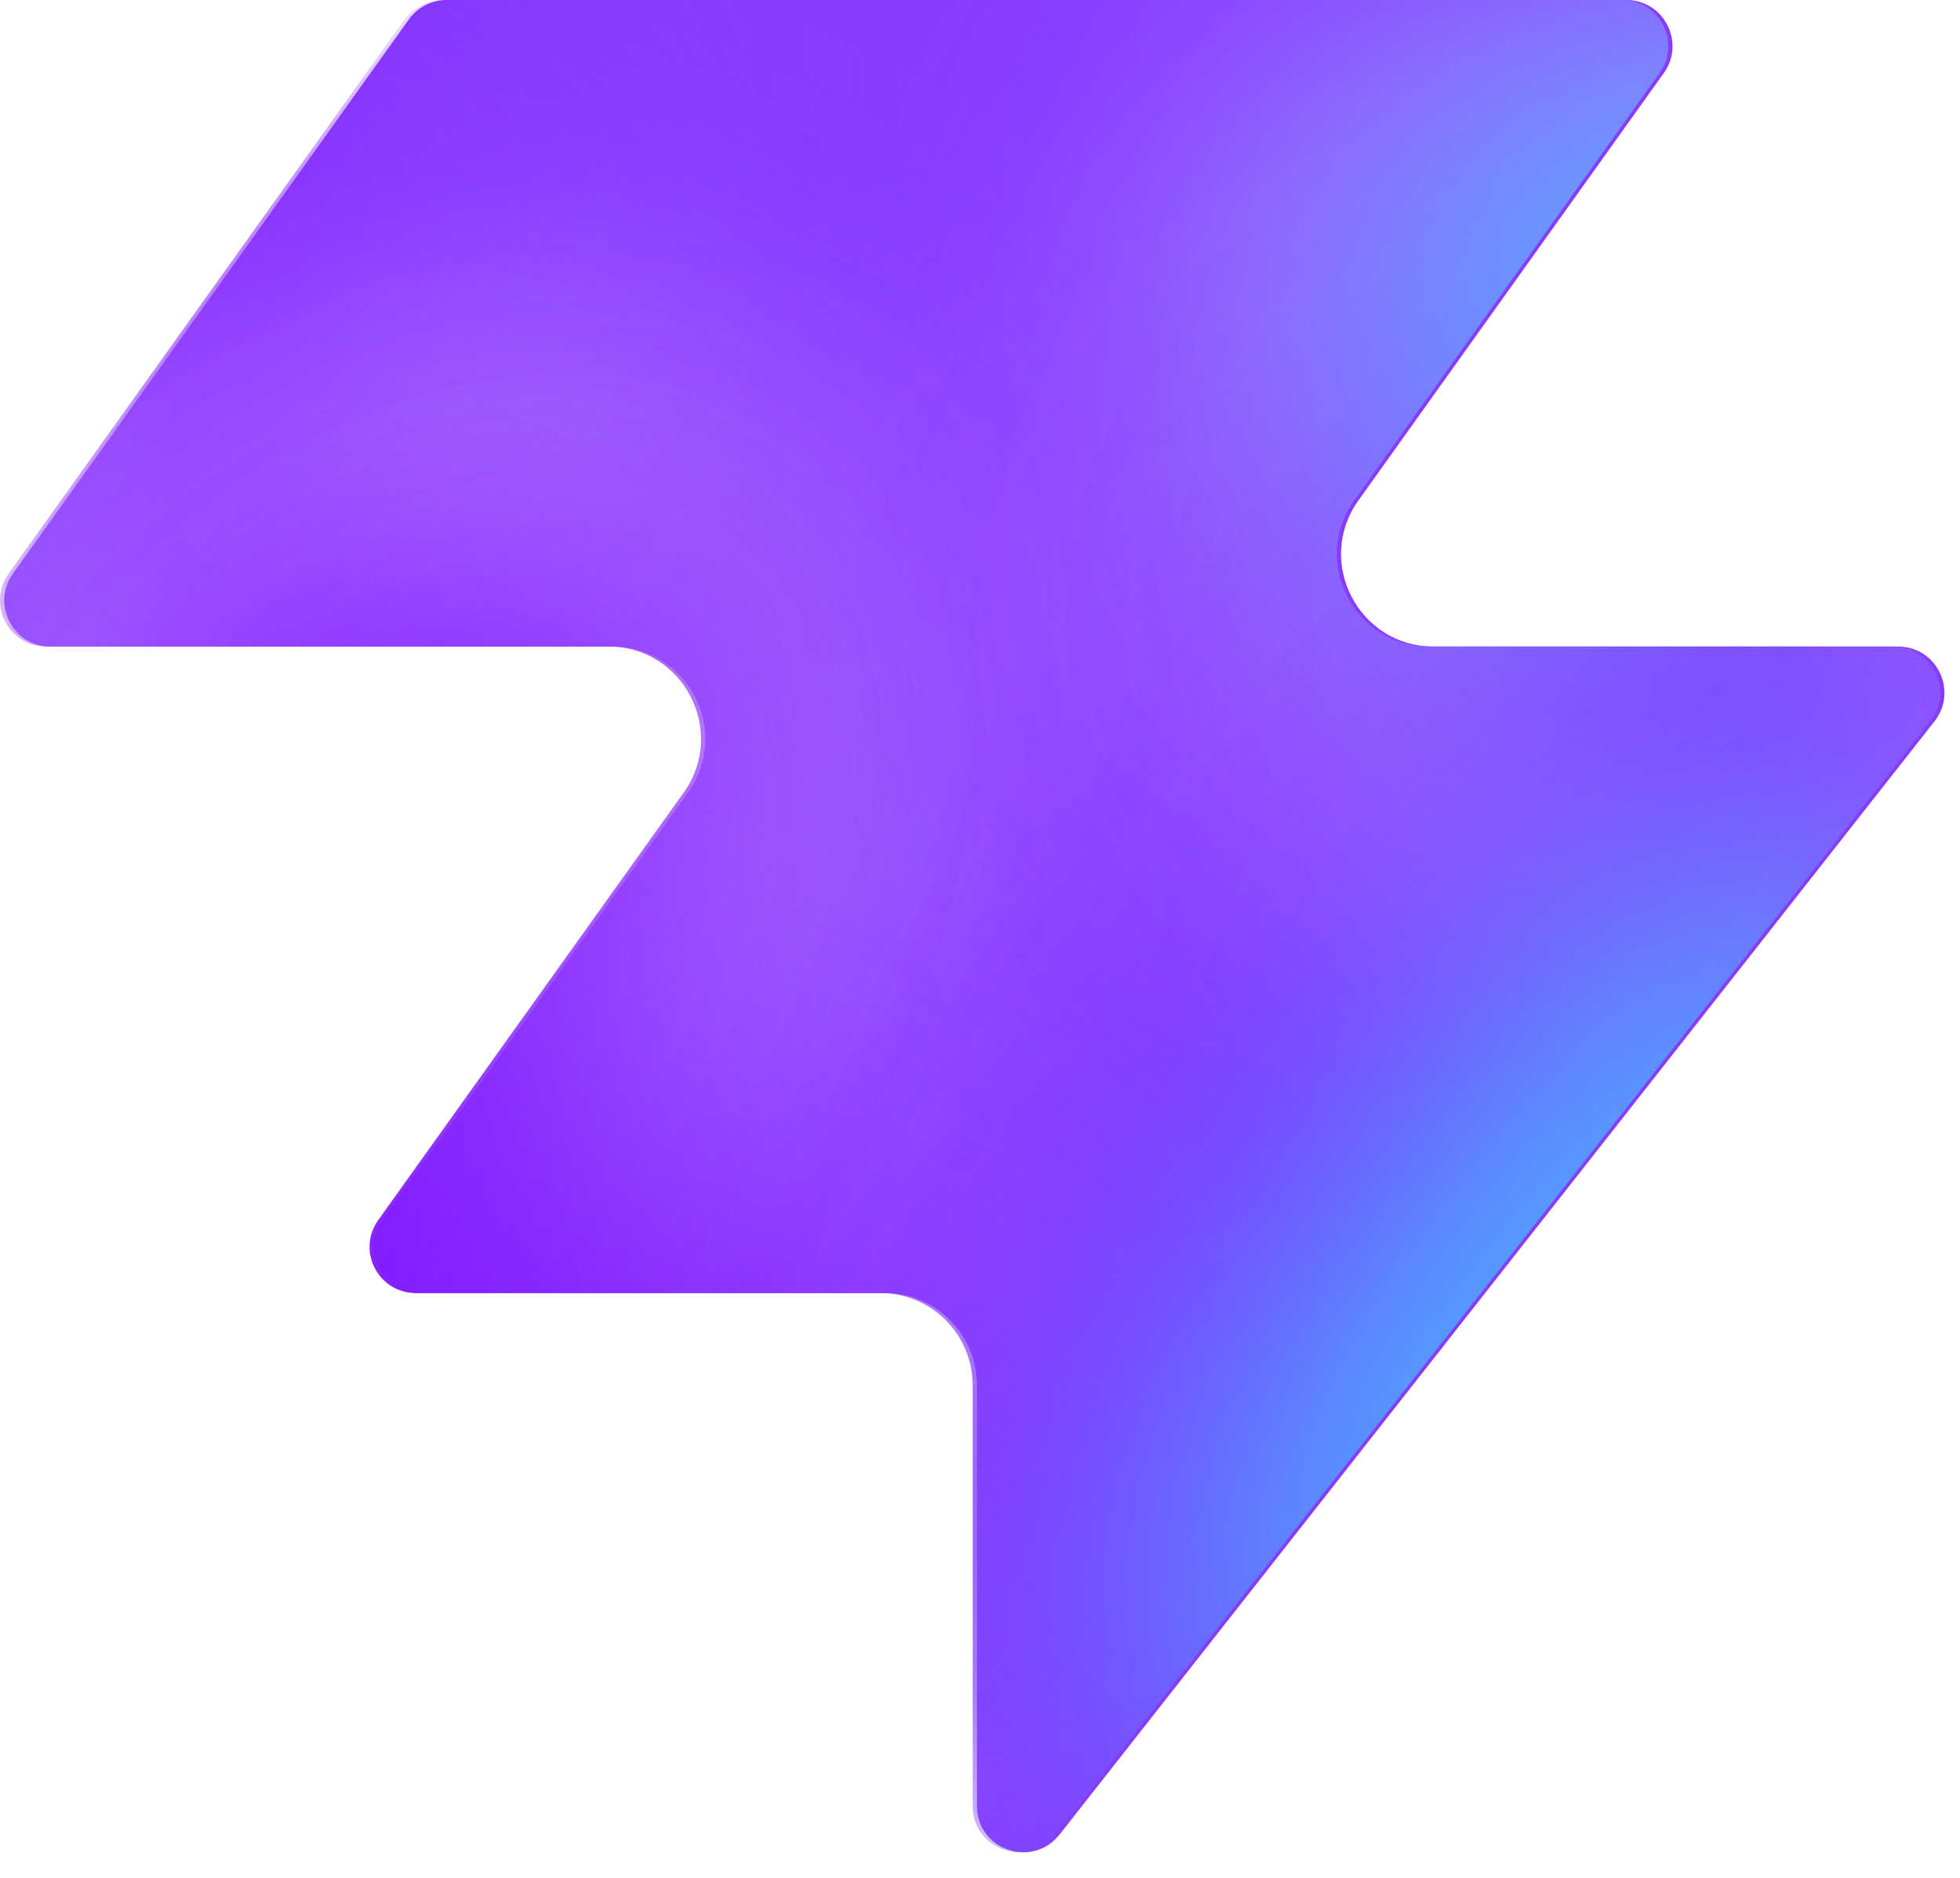
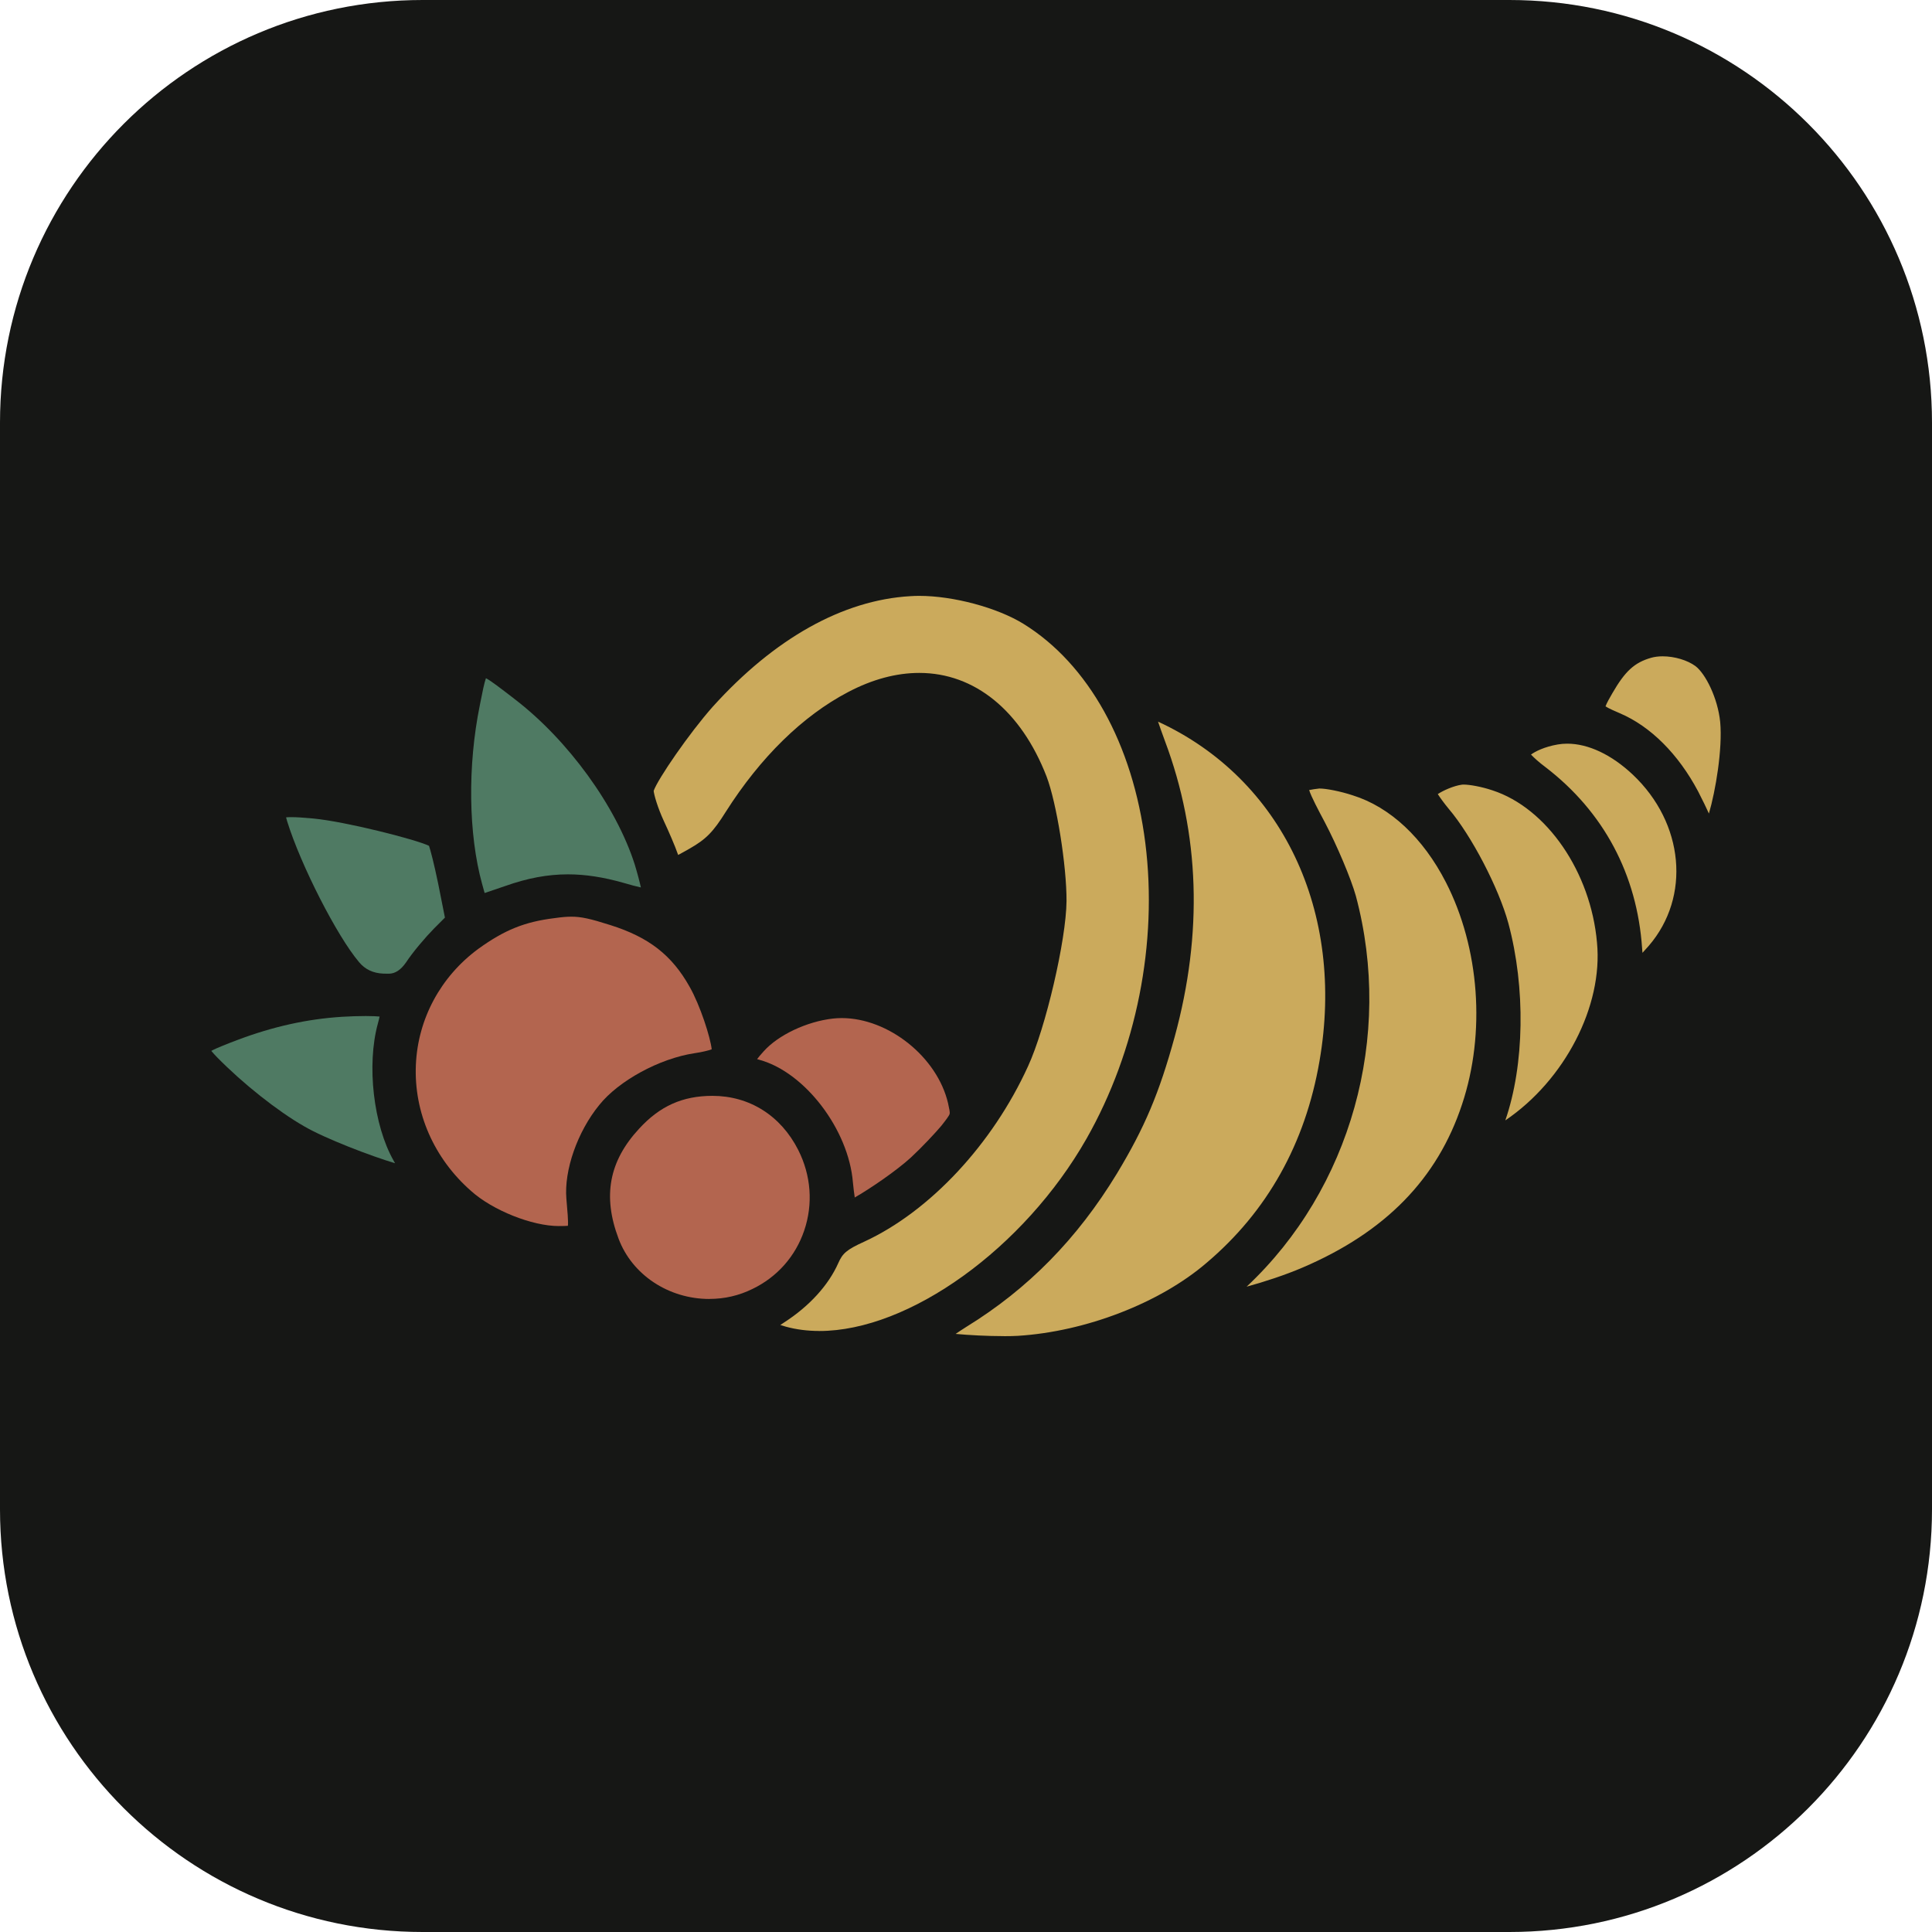
- <svg xmlns="http://www.w3.org/2000/svg" width="48" height="46" fill="none" viewBox="0 0 48 46">
-   <path fill="#863bff" d="M25.946 44.938c-.664.845-2.021.375-2.021-.698V33.937a2.26 2.26 0 0 0-2.262-2.262H10.287c-.92 0-1.456-1.04-.92-1.788l7.48-10.471c1.07-1.497 0-3.578-1.842-3.578H1.237c-.92 0-1.456-1.04-.92-1.788L10.013.474c.214-.297.556-.474.92-.474h28.894c.92 0 1.456 1.04.92 1.788l-7.48 10.471c-1.07 1.498 0 3.579 1.842 3.579h11.377c.943 0 1.473 1.088.89 1.83L25.947 44.94z" style="fill:#863bff;fill:color(display-p3 .525 .23 1);fill-opacity:1" />
-   <mask id="a" width="48" height="46" x="0" y="0" maskUnits="userSpaceOnUse" style="mask-type:alpha">
-     <path fill="#000" d="M25.842 44.938c-.664.844-2.021.375-2.021-.698V33.937a2.26 2.26 0 0 0-2.262-2.262H10.183c-.92 0-1.456-1.04-.92-1.788l7.48-10.471c1.07-1.498 0-3.579-1.842-3.579H1.133c-.92 0-1.456-1.04-.92-1.787L9.91.473c.214-.297.556-.474.92-.474h28.894c.92 0 1.456 1.04.92 1.788l-7.48 10.471c-1.07 1.498 0 3.578 1.842 3.578h11.377c.943 0 1.473 1.088.89 1.832L25.843 44.94z" style="fill:#000;fill-opacity:1" />
-   </mask>
-   <g mask="url(#a)">
-     <g filter="url(#b)">
-       <ellipse cx="5.508" cy="14.704" fill="#ede6ff" rx="5.508" ry="14.704" style="fill:#ede6ff;fill:color(display-p3 .927 .903 1);fill-opacity:1" transform="matrix(.00324 1 1 -.00324 -4.47 31.516)" />
-     </g>
-     <g filter="url(#c)">
-       <ellipse cx="10.399" cy="29.851" fill="#ede6ff" rx="10.399" ry="29.851" style="fill:#ede6ff;fill:color(display-p3 .927 .903 1);fill-opacity:1" transform="matrix(.00324 1 1 -.00324 -39.328 7.883)" />
-     </g>
-     <g filter="url(#d)">
-       <ellipse cx="5.508" cy="30.487" fill="#7e14ff" rx="5.508" ry="30.487" style="fill:#7e14ff;fill:color(display-p3 .492 .077 1);fill-opacity:1" transform="rotate(89.814 -25.913 -14.639)scale(1 -1)" />
-     </g>
-     <g filter="url(#e)">
-       <ellipse cx="5.508" cy="30.599" fill="#7e14ff" rx="5.508" ry="30.599" style="fill:#7e14ff;fill:color(display-p3 .492 .077 1);fill-opacity:1" transform="rotate(89.814 -32.644 -3.334)scale(1 -1)" />
-     </g>
-     <g filter="url(#f)">
-       <ellipse cx="5.508" cy="30.599" fill="#7e14ff" rx="5.508" ry="30.599" style="fill:#7e14ff;fill:color(display-p3 .492 .077 1);fill-opacity:1" transform="matrix(.00324 1 1 -.00324 -34.34 30.47)" />
-     </g>
-     <g filter="url(#g)">
-       <ellipse cx="14.072" cy="22.078" fill="#ede6ff" rx="14.072" ry="22.078" style="fill:#ede6ff;fill:color(display-p3 .927 .903 1);fill-opacity:1" transform="rotate(93.35 24.506 48.493)scale(-1 1)" />
-     </g>
-     <g filter="url(#h)">
-       <ellipse cx="3.47" cy="21.501" fill="#7e14ff" rx="3.47" ry="21.501" style="fill:#7e14ff;fill:color(display-p3 .492 .077 1);fill-opacity:1" transform="rotate(89.009 28.708 47.59)scale(-1 1)" />
-     </g>
-     <g filter="url(#i)">
-       <ellipse cx="3.47" cy="21.501" fill="#7e14ff" rx="3.47" ry="21.501" style="fill:#7e14ff;fill:color(display-p3 .492 .077 1);fill-opacity:1" transform="rotate(89.009 28.708 47.59)scale(-1 1)" />
-     </g>
-     <g filter="url(#j)">
-       <ellipse cx=".387" cy="8.972" fill="#7e14ff" rx="4.407" ry="29.108" style="fill:#7e14ff;fill:color(display-p3 .492 .077 1);fill-opacity:1" transform="rotate(39.51 .387 8.972)" />
-     </g>
-     <g filter="url(#k)">
-       <ellipse cx="47.523" cy="-6.092" fill="#7e14ff" rx="4.407" ry="29.108" style="fill:#7e14ff;fill:color(display-p3 .492 .077 1);fill-opacity:1" transform="rotate(37.892 47.523 -6.092)" />
-     </g>
-     <g filter="url(#l)">
-       <ellipse cx="41.412" cy="6.333" fill="#47bfff" rx="5.971" ry="9.665" style="fill:#47bfff;fill:color(display-p3 .28 .748 1);fill-opacity:1" transform="rotate(37.892 41.412 6.333)" />
-     </g>
-     <g filter="url(#m)">
-       <ellipse cx="-1.879" cy="38.332" fill="#7e14ff" rx="4.407" ry="29.108" style="fill:#7e14ff;fill:color(display-p3 .492 .077 1);fill-opacity:1" transform="rotate(37.892 -1.88 38.332)" />
-     </g>
-     <g filter="url(#n)">
-       <ellipse cx="-1.879" cy="38.332" fill="#7e14ff" rx="4.407" ry="29.108" style="fill:#7e14ff;fill:color(display-p3 .492 .077 1);fill-opacity:1" transform="rotate(37.892 -1.88 38.332)" />
-     </g>
-     <g filter="url(#o)">
-       <ellipse cx="35.651" cy="29.907" fill="#7e14ff" rx="4.407" ry="29.108" style="fill:#7e14ff;fill:color(display-p3 .492 .077 1);fill-opacity:1" transform="rotate(37.892 35.651 29.907)" />
-     </g>
-     <g filter="url(#p)">
-       <ellipse cx="38.418" cy="32.4" fill="#47bfff" rx="5.971" ry="15.297" style="fill:#47bfff;fill:color(display-p3 .28 .748 1);fill-opacity:1" transform="rotate(37.892 38.418 32.4)" />
-     </g>
+ <svg xmlns="http://www.w3.org/2000/svg" id="Layer_1" version="1.1" viewBox="0 0 512 512">
+   <defs>
+     <style>
+       .st0 {
+         fill: #cbaa5c;
+       }
+ 
+       .st0, .st1, .st2 {
+         fill-rule: evenodd;
+       }
+ 
+       .st1 {
+         fill: #b3654f;
+       }
+ 
+       .st3 {
+         fill: none;
+       }
+ 
+       .st4 {
+         fill: #161715;
+       }
+ 
+       .st5 {
+         clip-path: url(#clippath);
+       }
+ 
+       .st2 {
+         fill: #4f7a63;
+       }
+     </style>
+     <clipPath id="clippath">
+       <rect class="st3" width="512" height="512" rx="112" ry="112" />
+     </clipPath>
+   </defs>
+   <g class="st5">
+     <rect class="st4" width="512" height="512" />
  </g>
-   <defs>
-     <filter id="b" width="60.045" height="41.654" x="-19.77" y="16.149" color-interpolation-filters="sRGB" filterUnits="userSpaceOnUse">
-       <feFlood flood-opacity="0" result="BackgroundImageFix" />
-       <feBlend in="SourceGraphic" in2="BackgroundImageFix" result="shape" />
-       <feGaussianBlur result="effect1_foregroundBlur_2002_17158" stdDeviation="7.659" />
-     </filter>
-     <filter id="c" width="90.34" height="51.437" x="-54.613" y="-7.533" color-interpolation-filters="sRGB" filterUnits="userSpaceOnUse">
-       <feFlood flood-opacity="0" result="BackgroundImageFix" />
-       <feBlend in="SourceGraphic" in2="BackgroundImageFix" result="shape" />
-       <feGaussianBlur result="effect1_foregroundBlur_2002_17158" stdDeviation="7.659" />
-     </filter>
-     <filter id="d" width="79.355" height="29.4" x="-49.64" y="2.03" color-interpolation-filters="sRGB" filterUnits="userSpaceOnUse">
-       <feFlood flood-opacity="0" result="BackgroundImageFix" />
-       <feBlend in="SourceGraphic" in2="BackgroundImageFix" result="shape" />
-       <feGaussianBlur result="effect1_foregroundBlur_2002_17158" stdDeviation="4.596" />
-     </filter>
-     <filter id="e" width="79.579" height="29.4" x="-45.045" y="20.029" color-interpolation-filters="sRGB" filterUnits="userSpaceOnUse">
-       <feFlood flood-opacity="0" result="BackgroundImageFix" />
-       <feBlend in="SourceGraphic" in2="BackgroundImageFix" result="shape" />
-       <feGaussianBlur result="effect1_foregroundBlur_2002_17158" stdDeviation="4.596" />
-     </filter>
-     <filter id="f" width="79.579" height="29.4" x="-43.513" y="21.178" color-interpolation-filters="sRGB" filterUnits="userSpaceOnUse">
-       <feFlood flood-opacity="0" result="BackgroundImageFix" />
-       <feBlend in="SourceGraphic" in2="BackgroundImageFix" result="shape" />
-       <feGaussianBlur result="effect1_foregroundBlur_2002_17158" stdDeviation="4.596" />
-     </filter>
-     <filter id="g" width="74.749" height="58.852" x="15.756" y="-17.901" color-interpolation-filters="sRGB" filterUnits="userSpaceOnUse">
-       <feFlood flood-opacity="0" result="BackgroundImageFix" />
-       <feBlend in="SourceGraphic" in2="BackgroundImageFix" result="shape" />
-       <feGaussianBlur result="effect1_foregroundBlur_2002_17158" stdDeviation="7.659" />
-     </filter>
-     <filter id="h" width="61.377" height="25.362" x="23.548" y="2.284" color-interpolation-filters="sRGB" filterUnits="userSpaceOnUse">
-       <feFlood flood-opacity="0" result="BackgroundImageFix" />
-       <feBlend in="SourceGraphic" in2="BackgroundImageFix" result="shape" />
-       <feGaussianBlur result="effect1_foregroundBlur_2002_17158" stdDeviation="4.596" />
-     </filter>
-     <filter id="i" width="61.377" height="25.362" x="23.548" y="2.284" color-interpolation-filters="sRGB" filterUnits="userSpaceOnUse">
-       <feFlood flood-opacity="0" result="BackgroundImageFix" />
-       <feBlend in="SourceGraphic" in2="BackgroundImageFix" result="shape" />
-       <feGaussianBlur result="effect1_foregroundBlur_2002_17158" stdDeviation="4.596" />
-     </filter>
-     <filter id="j" width="56.045" height="63.649" x="-27.636" y="-22.853" color-interpolation-filters="sRGB" filterUnits="userSpaceOnUse">
-       <feFlood flood-opacity="0" result="BackgroundImageFix" />
-       <feBlend in="SourceGraphic" in2="BackgroundImageFix" result="shape" />
-       <feGaussianBlur result="effect1_foregroundBlur_2002_17158" stdDeviation="4.596" />
-     </filter>
-     <filter id="k" width="54.814" height="64.646" x="20.116" y="-38.415" color-interpolation-filters="sRGB" filterUnits="userSpaceOnUse">
-       <feFlood flood-opacity="0" result="BackgroundImageFix" />
-       <feBlend in="SourceGraphic" in2="BackgroundImageFix" result="shape" />
-       <feGaussianBlur result="effect1_foregroundBlur_2002_17158" stdDeviation="4.596" />
-     </filter>
-     <filter id="l" width="33.541" height="35.313" x="24.641" y="-11.323" color-interpolation-filters="sRGB" filterUnits="userSpaceOnUse">
-       <feFlood flood-opacity="0" result="BackgroundImageFix" />
-       <feBlend in="SourceGraphic" in2="BackgroundImageFix" result="shape" />
-       <feGaussianBlur result="effect1_foregroundBlur_2002_17158" stdDeviation="4.596" />
-     </filter>
-     <filter id="m" width="54.814" height="64.646" x="-29.286" y="6.009" color-interpolation-filters="sRGB" filterUnits="userSpaceOnUse">
-       <feFlood flood-opacity="0" result="BackgroundImageFix" />
-       <feBlend in="SourceGraphic" in2="BackgroundImageFix" result="shape" />
-       <feGaussianBlur result="effect1_foregroundBlur_2002_17158" stdDeviation="4.596" />
-     </filter>
-     <filter id="n" width="54.814" height="64.646" x="-29.286" y="6.009" color-interpolation-filters="sRGB" filterUnits="userSpaceOnUse">
-       <feFlood flood-opacity="0" result="BackgroundImageFix" />
-       <feBlend in="SourceGraphic" in2="BackgroundImageFix" result="shape" />
-       <feGaussianBlur result="effect1_foregroundBlur_2002_17158" stdDeviation="4.596" />
-     </filter>
-     <filter id="o" width="54.814" height="64.646" x="8.244" y="-2.416" color-interpolation-filters="sRGB" filterUnits="userSpaceOnUse">
-       <feFlood flood-opacity="0" result="BackgroundImageFix" />
-       <feBlend in="SourceGraphic" in2="BackgroundImageFix" result="shape" />
-       <feGaussianBlur result="effect1_foregroundBlur_2002_17158" stdDeviation="4.596" />
-     </filter>
-     <filter id="p" width="39.409" height="43.623" x="18.713" y="10.588" color-interpolation-filters="sRGB" filterUnits="userSpaceOnUse">
-       <feFlood flood-opacity="0" result="BackgroundImageFix" />
-       <feBlend in="SourceGraphic" in2="BackgroundImageFix" result="shape" />
-       <feGaussianBlur result="effect1_foregroundBlur_2002_17158" stdDeviation="4.596" />
-     </filter>
-   </defs>
+   <g>
+     <path class="st0" d="M266.05,354.09c-4.48,0-9.31-.27-12.8-.59.82-.56,1.78-1.2,2.89-1.9,16.31-10.04,29.35-23.31,39.84-40.57,7.37-12.2,11.23-21.35,15.32-36.26,7.51-27.44,6.65-53.81-2.58-78.4-.7-1.9-1.32-3.65-1.83-5.13,32.88,15.16,49.65,50.35,42.79,89.96-3.77,21.89-13.86,39.89-29.99,53.52-12.38,10.61-31.98,18.17-49.94,19.29-1.03.06-2.29.09-3.71.09ZM217.14,352.72c-3.13,0-6.11-.38-8.85-1.13-.54-.15-1.04-.3-1.5-.45.33-.23.69-.47,1.08-.72,6.63-4.28,11.7-9.85,14.29-15.7,1.12-2.53,2.12-3.52,6.97-5.71,17.32-8.02,33.9-25.8,43.3-46.42,4.68-10.14,10.12-33.47,10.21-43.79.04-9.38-2.63-26.04-5.29-33.02-6.77-17.45-19.06-27.45-33.73-27.45-6.12,0-12.47,1.71-18.87,5.08-12.01,6.29-23.22,17.26-32.39,31.7-3.37,5.39-5.26,7.31-9.66,9.81-.8.45-2.01,1.15-2.98,1.65-.86-2.47-2.58-6.4-3.77-8.94-1.71-3.69-2.64-7.05-2.72-8.05,1.08-3.1,9.4-15.25,15.67-22.31,16.36-18.11,34.47-28.24,52.34-29.28.76-.05,1.54-.08,2.35-.08,9.04,0,20.66,3.11,27.63,7.41,17.22,10.64,28.99,31.81,32.3,58.07,3.34,26.5-2.34,55.05-15.57,78.35-16.55,29.07-47,50.99-70.81,50.99h0ZM330.38,340.97c27.59-25.87,38.92-66.28,28.93-103.56-1.28-4.56-4.96-13.29-8.22-19.5-1.65-3.1-3.64-6.85-4.15-8.54.75-.17,1.91-.31,2.49-.38l.12-.02c.07,0,.16,0,.26,0,1.56,0,5.32.69,8.67,1.8,9.91,3.09,18.66,11.27,24.7,23.05,8.93,17.42,10.57,39.95,4.29,58.81-6.51,19.76-20.35,33.92-42.31,43.3-4.5,1.94-10.23,3.81-14.78,5.05ZM398.93,296.9c5.07-14.7,5.4-35.11.81-52.2-2.55-9.37-9.79-23.27-15.82-30.36-1.33-1.61-2.31-2.99-2.89-3.9,1.4-.93,4.21-2.21,6.43-2.5.13-.02.26-.02.41-.02,1.53,0,4.72.54,7.64,1.53,14.43,4.7,26.07,21.66,27.71,40.35,1.63,16.81-8.55,36.45-24.29,47.11ZM435.27,252.52c-.03-.36-.06-.75-.09-1.16-1.32-19.6-10.18-36.22-25.61-48.06-1.69-1.25-3.05-2.5-3.84-3.33,1.1-.82,3.56-2.07,7.1-2.68.81-.14,1.65-.21,2.5-.21,5.59,0,11.77,2.92,17.4,8.23,13.57,12.84,15.39,32.33,4.23,45.32-.61.7-1.17,1.32-1.69,1.88ZM452.88,215.6c-.67-1.48-1.59-3.4-2.87-5.89-5.25-9.89-12.6-17.22-20.71-20.68-1.12-.48-3.08-1.32-3.82-1.84.27-.82,1.26-2.53,1.83-3.51,3.36-5.82,5.84-8.09,10.22-9.35.89-.26,1.95-.4,3.08-.4,3.15,0,6.57,1.02,8.7,2.59,2.63,1.98,5.91,8.41,6.56,14.83.65,7.13-1.23,18.27-2.99,24.25Z" />
+     <path class="st2" d="M127.77,234.28c-3.65-13.23-3.88-31.38-.61-47.39l.18-.92c.49-2.49,1-5.04,1.44-6.24,1.3.67,4.04,2.79,6.92,5l.68.53c14.15,10.83,26.94,28.46,31.84,43.86.74,2.44,1.29,4.56,1.62,6.06-1.16-.25-2.69-.65-4.62-1.22-5.32-1.51-10.12-2.25-14.68-2.25-5.41,0-10.72.99-16.7,3.11l-5.41,1.84-.66-2.39Z" />
+     <path class="st2" d="M103.02,258.04c-.43,0-.9,0-1.42-.02q-4.07-.16-6.45-3.05c-5.86-6.92-15.46-25.74-19.05-37.32-.14-.45-.23-.78-.29-1.04.32-.04.77-.06,1.42-.06,1.29,0,3.07.11,5.76.36,8.52.8,27.18,5.54,30.7,7.24.4,1.18,1.28,4.46,2.44,10.06l1.78,8.96-2.91,2.92c-2.27,2.31-5.65,6.28-7.39,8.95q-2.07,3-4.57,3h-.01ZM114.05,224.34" />
+     <path class="st1" d="M148.12,324.92c-7.12,0-17.57-4.17-23.28-9.3-9.84-8.64-15.17-20.81-14.63-33.4.52-12.19,6.55-23.4,16.54-30.76,6.98-5.03,12.28-7.17,20.22-8.15,1.91-.27,3.22-.38,4.42-.38,2.61,0,4.94.5,10.37,2.23,10.22,3.23,16.3,7.97,21,16.36,2.81,4.94,5.51,13.4,5.85,16.56-.88.31-2.45.73-4.61,1.04-9.27,1.41-20.09,7.32-25.21,13.74-5.76,7.06-9.34,17.29-8.69,24.85.27,3.06.53,5.96.4,7.14-.54.05-1.4.06-1.79.06,0,0-.58,0-.58,0Z" />
+     <path class="st1" d="M224.4,318.39,226.52,317.35c-.16-1.02-.33-2.36-.49-4.01-1.14-13.98-12.7-29.17-24.74-32.47-.25-.07-.47-.13-.65-.19.34-.46.88-1.13,1.77-2.1,3.87-4.31,11.39-7.86,18.31-8.65.76-.08,1.54-.13,2.33-.13,12.42,0,25.33,10.33,28.19,22.55.33,1.49.53,2.44.43,2.83-.15.54-1.05,1.7-2.19,3.15-1.65,1.96-5.23,5.78-8.05,8.39-4,3.67-11.18,8.5-14.89,10.61Z" />
+     <path class="st1" d="M187.99,344.24c-10.83,0-20.5-6.43-24.07-16-4.25-11.26-2.52-20.51,5.44-29.11,5.52-6.02,11.5-8.7,19.41-8.72,9.85,0,18.15,5.23,22.77,14.34,3.41,6.75,3.97,14.34,1.58,21.37-2.33,6.85-7.2,12.34-13.72,15.47-3.57,1.76-7.4,2.64-11.4,2.64h0Z" />
+     <path class="st2" d="M104.72,308.28c-6.44-1.92-18.65-6.59-24.12-9.8-7.01-4-16.27-11.35-23.07-18.29-.36-.37-1.06-1.11-1.54-1.69,1.44-.8,4.59-2.01,6.81-2.85,9.49-3.59,18.61-5.61,27.87-6.19,2.13-.13,4.36-.2,6.27-.2s3.09.08,3.66.14c-.09.42-.23,1.02-.47,1.89-3,10.96-1.16,26.91,4.19,36.31.13.23.26.46.38.68Z" />
+   </g>
</svg>
